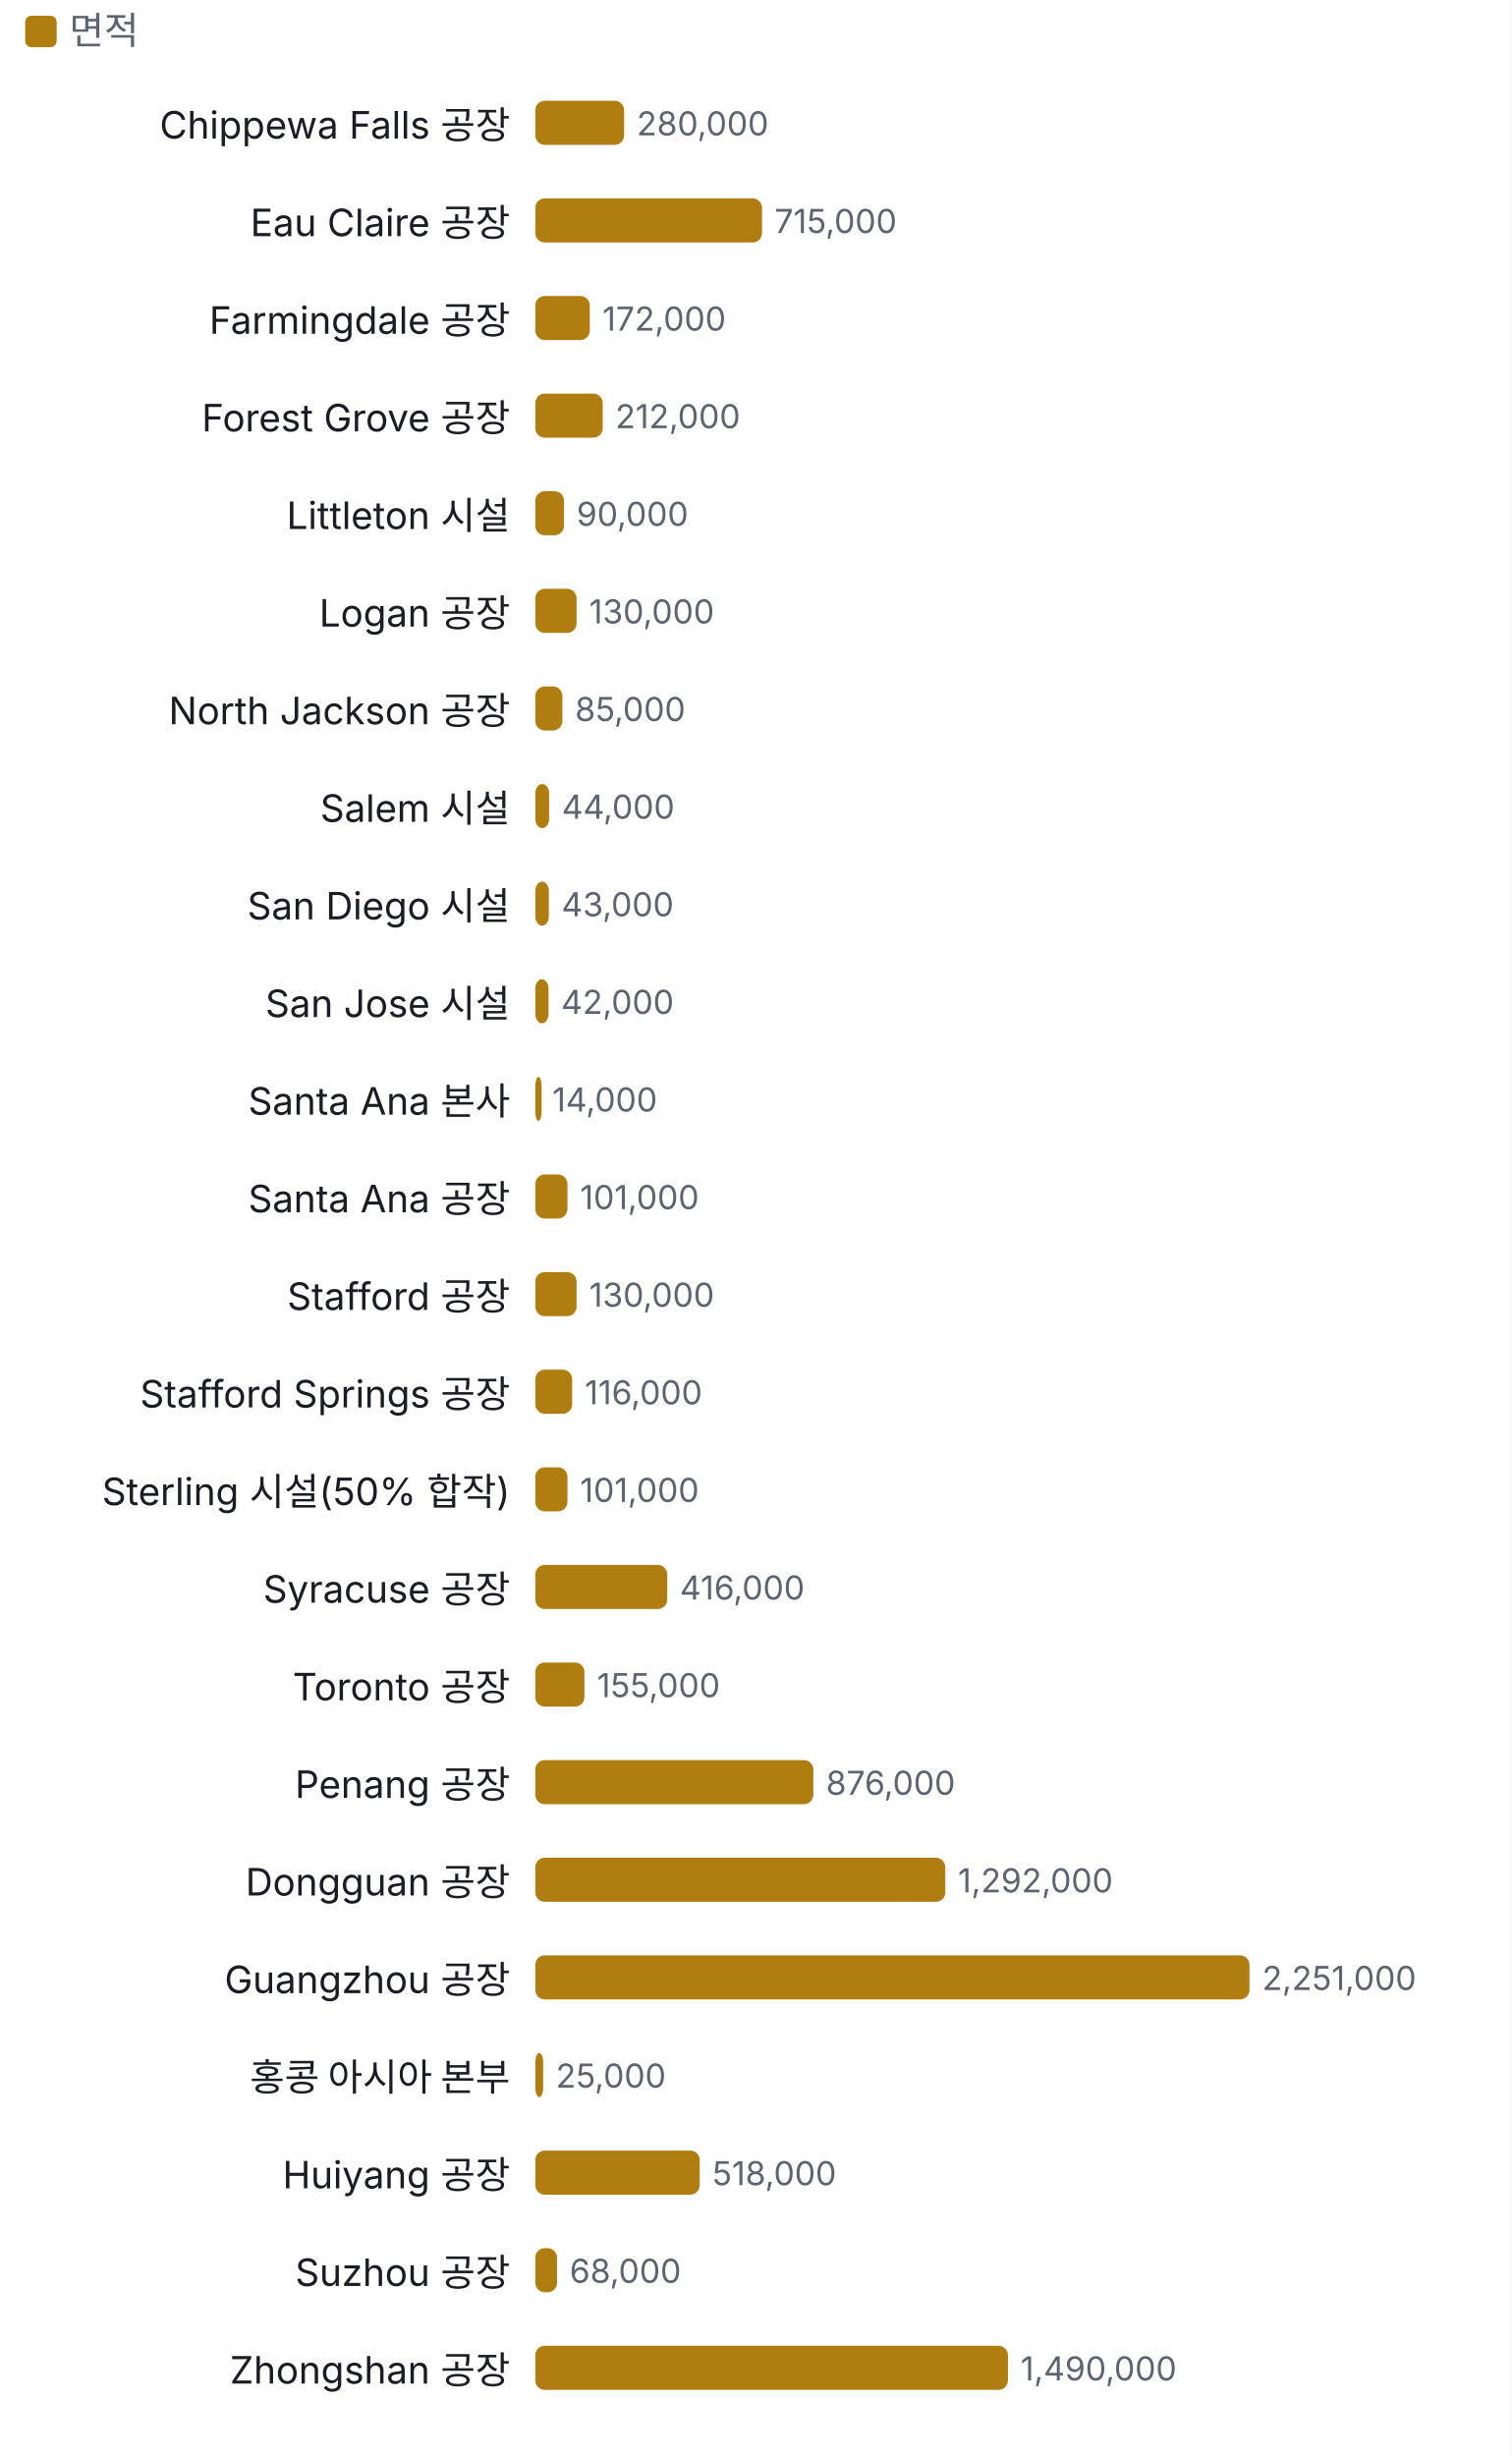
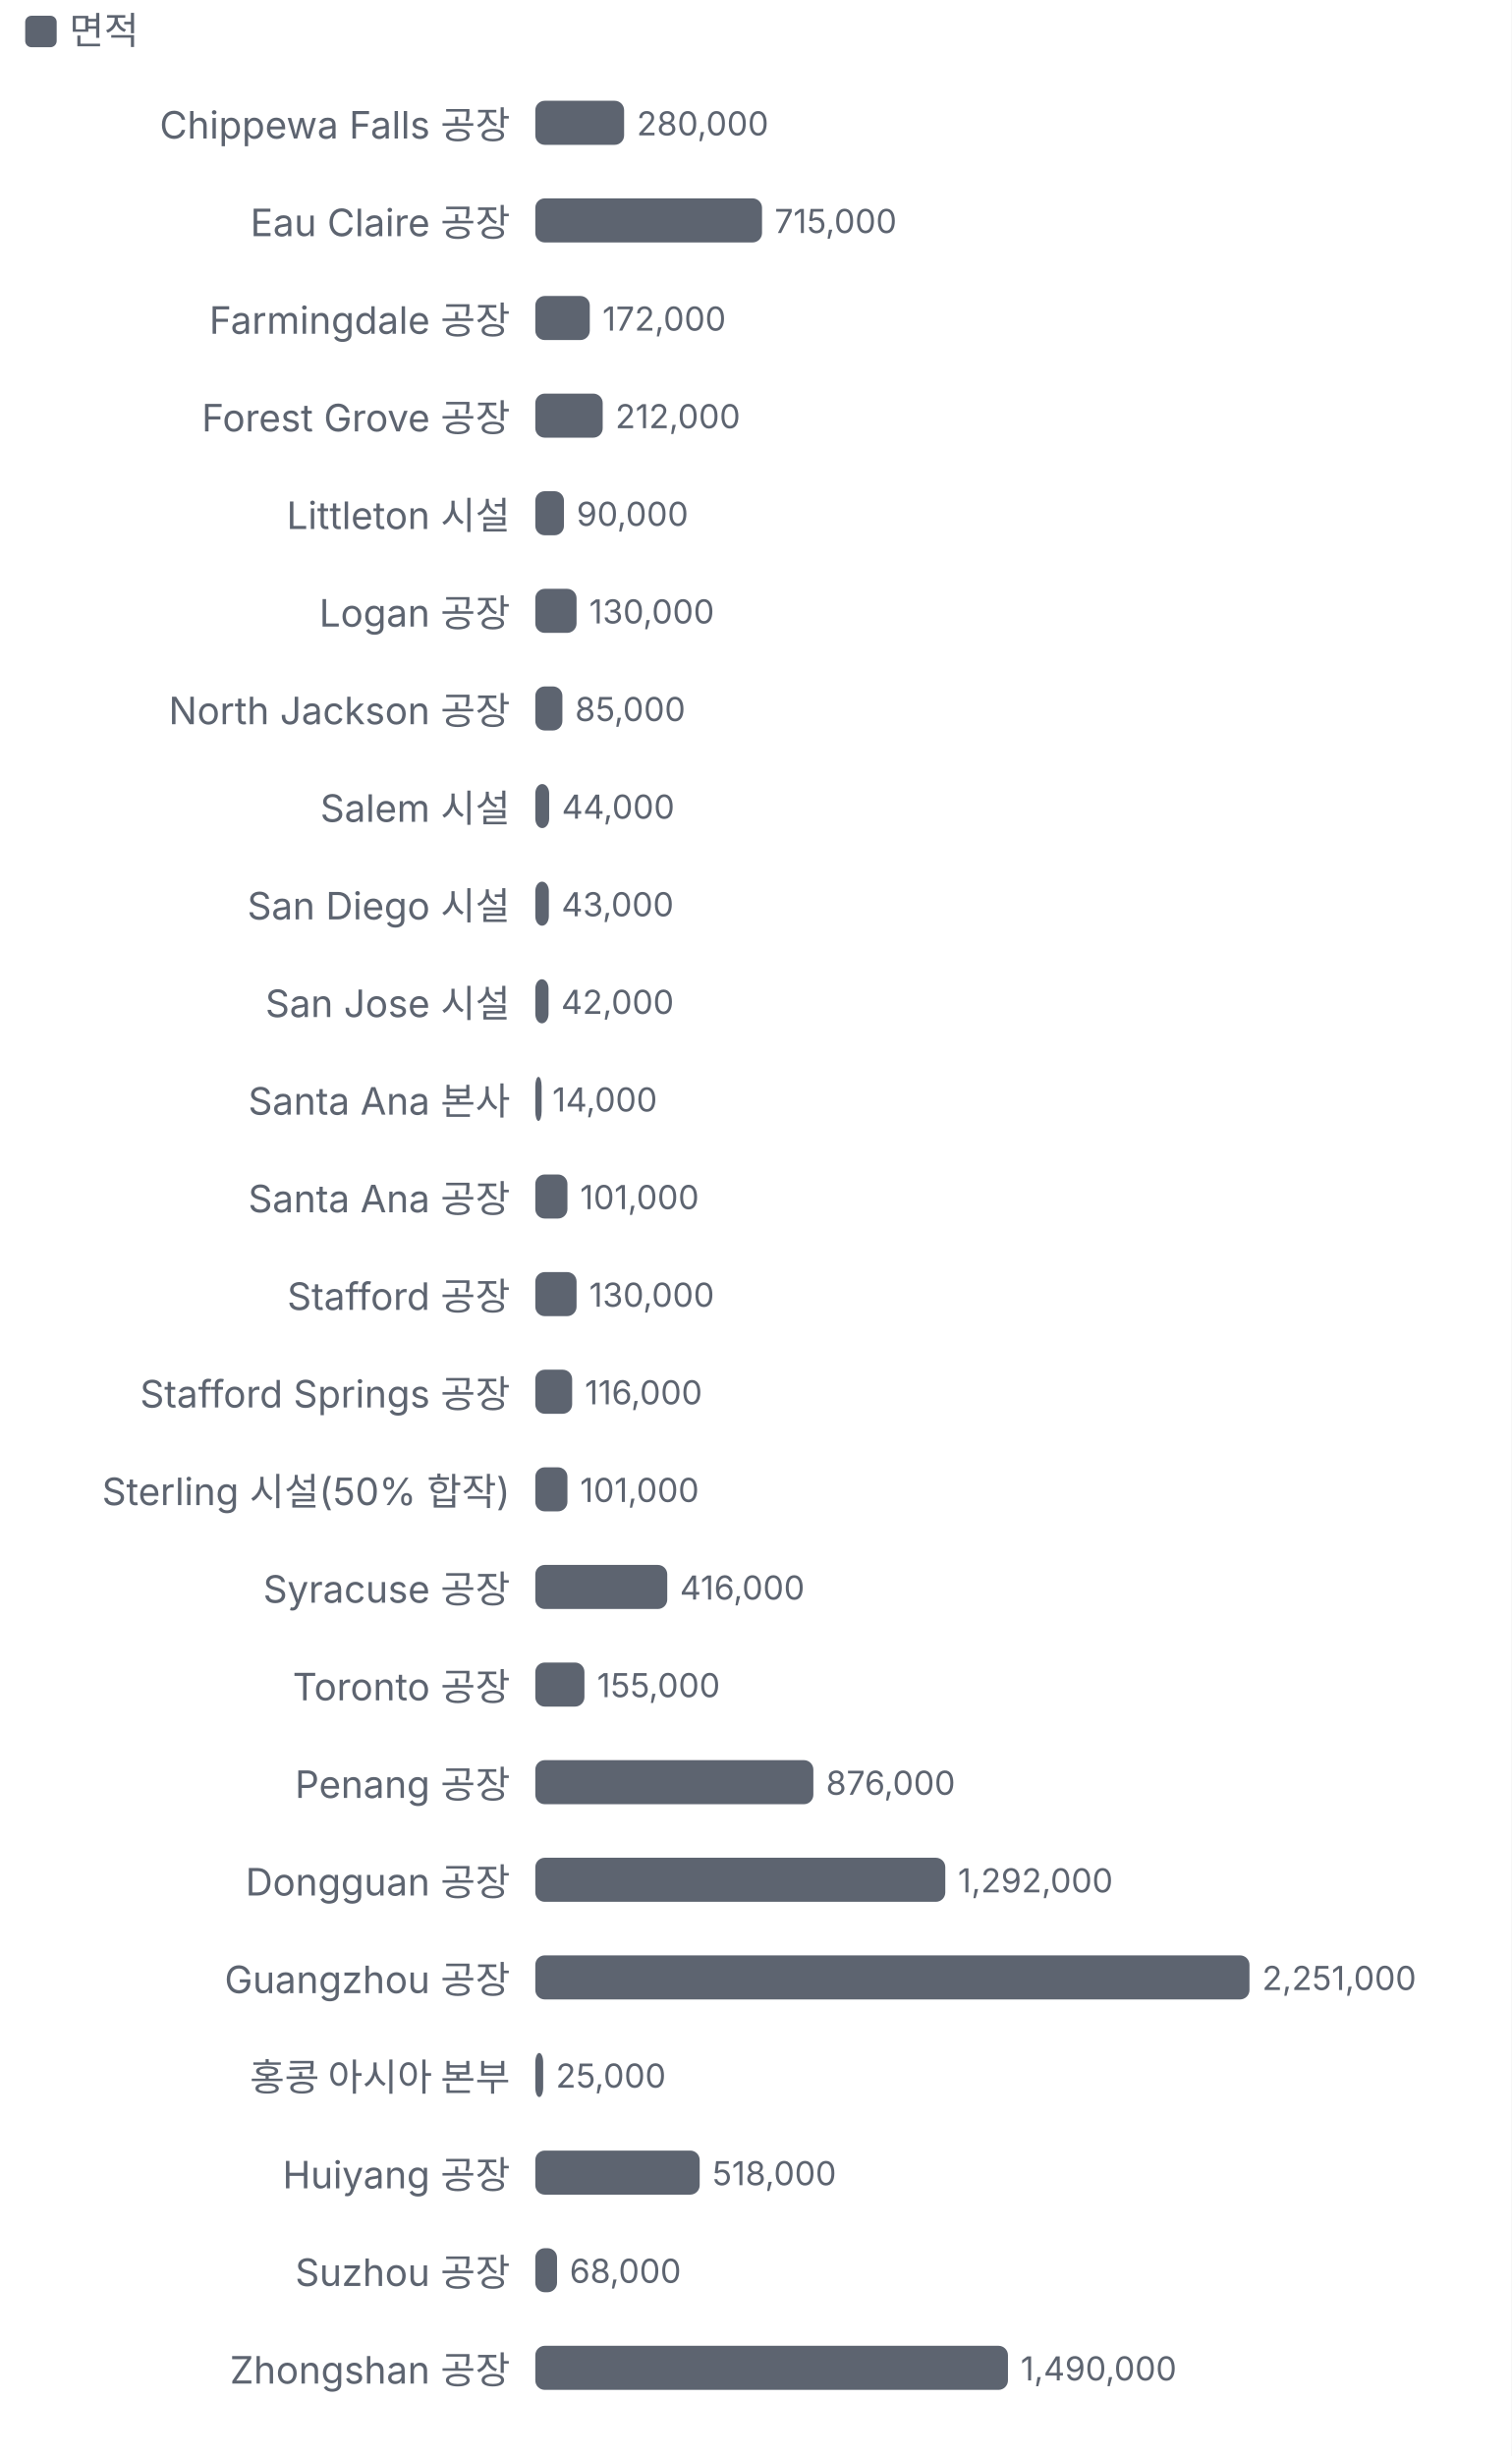
<svg xmlns="http://www.w3.org/2000/svg" viewBox="0 0 480 780" width="480" height="780">
  <style>text{fill:#5d6470;font-size:10.5px;font-family:-apple-system,'Apple SD Gothic Neo','Malgun Gothic',sans-serif}</style>
  <rect width="100%" height="100%" fill="#ffffff" />
-   <rect x="8" y="5" width="10" height="10" rx="2" fill="#b07d10" />
+   <rect x="8" y="5" width="10" height="10" rx="2" fill="#5d6470" />
  <text x="22" y="14" style="font-size:12px">면적</text>
  <g transform="translate(0,22)">
-     <text x="162" y="22" text-anchor="end" style="fill:#1a1d23;font-size:12px">
+     <text x="162" y="22" text-anchor="end" style="fill:#5d6470;font-size:12px">
      <tspan x="162" dy="0">Chippewa Falls 공장</tspan>
    </text>
-     <rect x="170.0" y="10" width="28.2" height="14" rx="3" fill="#b07d10" />
+     <rect x="170.0" y="10" width="28.2" height="14" rx="3" fill="#5d6470" />
    <text x="202.2" y="21">280,000</text>
-     <text x="162" y="53" text-anchor="end" style="fill:#1a1d23;font-size:12px">
+     <text x="162" y="53" text-anchor="end" style="fill:#5d6470;font-size:12px">
      <tspan x="162" dy="0">Eau Claire 공장</tspan>
    </text>
-     <rect x="170.0" y="41" width="72.0" height="14" rx="3" fill="#b07d10" />
+     <rect x="170.0" y="41" width="72.0" height="14" rx="3" fill="#5d6470" />
    <text x="246.0" y="52">715,000</text>
-     <text x="162" y="84" text-anchor="end" style="fill:#1a1d23;font-size:12px">
+     <text x="162" y="84" text-anchor="end" style="fill:#5d6470;font-size:12px">
      <tspan x="162" dy="0">Farmingdale 공장</tspan>
    </text>
-     <rect x="170.0" y="72" width="17.3" height="14" rx="3" fill="#b07d10" />
+     <rect x="170.0" y="72" width="17.3" height="14" rx="3" fill="#5d6470" />
    <text x="191.3" y="83">172,000</text>
-     <text x="162" y="115" text-anchor="end" style="fill:#1a1d23;font-size:12px">
+     <text x="162" y="115" text-anchor="end" style="fill:#5d6470;font-size:12px">
      <tspan x="162" dy="0">Forest Grove 공장</tspan>
    </text>
-     <rect x="170.0" y="103" width="21.4" height="14" rx="3" fill="#b07d10" />
+     <rect x="170.0" y="103" width="21.4" height="14" rx="3" fill="#5d6470" />
    <text x="195.4" y="114">212,000</text>
-     <text x="162" y="146" text-anchor="end" style="fill:#1a1d23;font-size:12px">
+     <text x="162" y="146" text-anchor="end" style="fill:#5d6470;font-size:12px">
      <tspan x="162" dy="0">Littleton 시설</tspan>
    </text>
-     <rect x="170.0" y="134" width="9.1" height="14" rx="3" fill="#b07d10" />
+     <rect x="170.0" y="134" width="9.1" height="14" rx="3" fill="#5d6470" />
    <text x="183.1" y="145">90,000</text>
-     <text x="162" y="177" text-anchor="end" style="fill:#1a1d23;font-size:12px">
+     <text x="162" y="177" text-anchor="end" style="fill:#5d6470;font-size:12px">
      <tspan x="162" dy="0">Logan 공장</tspan>
    </text>
-     <rect x="170.0" y="165" width="13.1" height="14" rx="3" fill="#b07d10" />
+     <rect x="170.0" y="165" width="13.1" height="14" rx="3" fill="#5d6470" />
    <text x="187.1" y="176">130,000</text>
-     <text x="162" y="208" text-anchor="end" style="fill:#1a1d23;font-size:12px">
+     <text x="162" y="208" text-anchor="end" style="fill:#5d6470;font-size:12px">
      <tspan x="162" dy="0">North Jackson 공장</tspan>
    </text>
-     <rect x="170.0" y="196" width="8.6" height="14" rx="3" fill="#b07d10" />
+     <rect x="170.0" y="196" width="8.6" height="14" rx="3" fill="#5d6470" />
    <text x="182.6" y="207">85,000</text>
-     <text x="162" y="239" text-anchor="end" style="fill:#1a1d23;font-size:12px">
+     <text x="162" y="239" text-anchor="end" style="fill:#5d6470;font-size:12px">
      <tspan x="162" dy="0">Salem 시설</tspan>
    </text>
-     <rect x="170.0" y="227" width="4.4" height="14" rx="3" fill="#b07d10" />
+     <rect x="170.0" y="227" width="4.4" height="14" rx="3" fill="#5d6470" />
    <text x="178.4" y="238">44,000</text>
-     <text x="162" y="270" text-anchor="end" style="fill:#1a1d23;font-size:12px">
+     <text x="162" y="270" text-anchor="end" style="fill:#5d6470;font-size:12px">
      <tspan x="162" dy="0">San Diego 시설</tspan>
    </text>
-     <rect x="170.0" y="258" width="4.3" height="14" rx="3" fill="#b07d10" />
+     <rect x="170.0" y="258" width="4.3" height="14" rx="3" fill="#5d6470" />
    <text x="178.3" y="269">43,000</text>
-     <text x="162" y="301" text-anchor="end" style="fill:#1a1d23;font-size:12px">
+     <text x="162" y="301" text-anchor="end" style="fill:#5d6470;font-size:12px">
      <tspan x="162" dy="0">San Jose 시설</tspan>
    </text>
-     <rect x="170.0" y="289" width="4.2" height="14" rx="3" fill="#b07d10" />
+     <rect x="170.0" y="289" width="4.2" height="14" rx="3" fill="#5d6470" />
    <text x="178.2" y="300">42,000</text>
-     <text x="162" y="332" text-anchor="end" style="fill:#1a1d23;font-size:12px">
+     <text x="162" y="332" text-anchor="end" style="fill:#5d6470;font-size:12px">
      <tspan x="162" dy="0">Santa Ana 본사</tspan>
    </text>
-     <rect x="170.0" y="320" width="2.0" height="14" rx="3" fill="#b07d10" />
+     <rect x="170.0" y="320" width="2.0" height="14" rx="3" fill="#5d6470" />
    <text x="175.4" y="331">14,000</text>
-     <text x="162" y="363" text-anchor="end" style="fill:#1a1d23;font-size:12px">
+     <text x="162" y="363" text-anchor="end" style="fill:#5d6470;font-size:12px">
      <tspan x="162" dy="0">Santa Ana 공장</tspan>
    </text>
-     <rect x="170.0" y="351" width="10.2" height="14" rx="3" fill="#b07d10" />
+     <rect x="170.0" y="351" width="10.2" height="14" rx="3" fill="#5d6470" />
    <text x="184.2" y="362">101,000</text>
-     <text x="162" y="394" text-anchor="end" style="fill:#1a1d23;font-size:12px">
+     <text x="162" y="394" text-anchor="end" style="fill:#5d6470;font-size:12px">
      <tspan x="162" dy="0">Stafford 공장</tspan>
    </text>
-     <rect x="170.0" y="382" width="13.1" height="14" rx="3" fill="#b07d10" />
+     <rect x="170.0" y="382" width="13.1" height="14" rx="3" fill="#5d6470" />
    <text x="187.1" y="393">130,000</text>
-     <text x="162" y="425" text-anchor="end" style="fill:#1a1d23;font-size:12px">
+     <text x="162" y="425" text-anchor="end" style="fill:#5d6470;font-size:12px">
      <tspan x="162" dy="0">Stafford Springs 공장</tspan>
    </text>
-     <rect x="170.0" y="413" width="11.7" height="14" rx="3" fill="#b07d10" />
+     <rect x="170.0" y="413" width="11.7" height="14" rx="3" fill="#5d6470" />
    <text x="185.7" y="424">116,000</text>
-     <text x="162" y="456" text-anchor="end" style="fill:#1a1d23;font-size:12px">
+     <text x="162" y="456" text-anchor="end" style="fill:#5d6470;font-size:12px">
      <tspan x="162" dy="0">Sterling 시설(50% 합작)</tspan>
    </text>
-     <rect x="170.0" y="444" width="10.2" height="14" rx="3" fill="#b07d10" />
+     <rect x="170.0" y="444" width="10.2" height="14" rx="3" fill="#5d6470" />
    <text x="184.2" y="455">101,000</text>
-     <text x="162" y="487" text-anchor="end" style="fill:#1a1d23;font-size:12px">
+     <text x="162" y="487" text-anchor="end" style="fill:#5d6470;font-size:12px">
      <tspan x="162" dy="0">Syracuse 공장</tspan>
    </text>
-     <rect x="170.0" y="475" width="41.9" height="14" rx="3" fill="#b07d10" />
+     <rect x="170.0" y="475" width="41.9" height="14" rx="3" fill="#5d6470" />
    <text x="215.9" y="486">416,000</text>
-     <text x="162" y="518" text-anchor="end" style="fill:#1a1d23;font-size:12px">
+     <text x="162" y="518" text-anchor="end" style="fill:#5d6470;font-size:12px">
      <tspan x="162" dy="0">Toronto 공장</tspan>
    </text>
-     <rect x="170.0" y="506" width="15.6" height="14" rx="3" fill="#b07d10" />
+     <rect x="170.0" y="506" width="15.6" height="14" rx="3" fill="#5d6470" />
    <text x="189.6" y="517">155,000</text>
-     <text x="162" y="549" text-anchor="end" style="fill:#1a1d23;font-size:12px">
+     <text x="162" y="549" text-anchor="end" style="fill:#5d6470;font-size:12px">
      <tspan x="162" dy="0">Penang 공장</tspan>
    </text>
-     <rect x="170.0" y="537" width="88.3" height="14" rx="3" fill="#b07d10" />
+     <rect x="170.0" y="537" width="88.3" height="14" rx="3" fill="#5d6470" />
    <text x="262.3" y="548">876,000</text>
-     <text x="162" y="580" text-anchor="end" style="fill:#1a1d23;font-size:12px">
+     <text x="162" y="580" text-anchor="end" style="fill:#5d6470;font-size:12px">
      <tspan x="162" dy="0">Dongguan 공장</tspan>
    </text>
-     <rect x="170.0" y="568" width="130.2" height="14" rx="3" fill="#b07d10" />
+     <rect x="170.0" y="568" width="130.2" height="14" rx="3" fill="#5d6470" />
    <text x="304.2" y="579">1,292,000</text>
-     <text x="162" y="611" text-anchor="end" style="fill:#1a1d23;font-size:12px">
+     <text x="162" y="611" text-anchor="end" style="fill:#5d6470;font-size:12px">
      <tspan x="162" dy="0">Guangzhou 공장</tspan>
    </text>
-     <rect x="170.0" y="599" width="226.8" height="14" rx="3" fill="#b07d10" />
+     <rect x="170.0" y="599" width="226.8" height="14" rx="3" fill="#5d6470" />
    <text x="400.8" y="610">2,251,000</text>
-     <text x="162" y="642" text-anchor="end" style="fill:#1a1d23;font-size:12px">
+     <text x="162" y="642" text-anchor="end" style="fill:#5d6470;font-size:12px">
      <tspan x="162" dy="0">홍콩 아시아 본부</tspan>
    </text>
-     <rect x="170.0" y="630" width="2.5" height="14" rx="3" fill="#b07d10" />
+     <rect x="170.0" y="630" width="2.5" height="14" rx="3" fill="#5d6470" />
    <text x="176.5" y="641">25,000</text>
-     <text x="162" y="673" text-anchor="end" style="fill:#1a1d23;font-size:12px">
+     <text x="162" y="673" text-anchor="end" style="fill:#5d6470;font-size:12px">
      <tspan x="162" dy="0">Huiyang 공장</tspan>
    </text>
-     <rect x="170.0" y="661" width="52.2" height="14" rx="3" fill="#b07d10" />
+     <rect x="170.0" y="661" width="52.2" height="14" rx="3" fill="#5d6470" />
    <text x="226.2" y="672">518,000</text>
-     <text x="162" y="704" text-anchor="end" style="fill:#1a1d23;font-size:12px">
+     <text x="162" y="704" text-anchor="end" style="fill:#5d6470;font-size:12px">
      <tspan x="162" dy="0">Suzhou 공장</tspan>
    </text>
-     <rect x="170.0" y="692" width="6.9" height="14" rx="3" fill="#b07d10" />
+     <rect x="170.0" y="692" width="6.9" height="14" rx="3" fill="#5d6470" />
    <text x="180.9" y="703">68,000</text>
-     <text x="162" y="735" text-anchor="end" style="fill:#1a1d23;font-size:12px">
+     <text x="162" y="735" text-anchor="end" style="fill:#5d6470;font-size:12px">
      <tspan x="162" dy="0">Zhongshan 공장</tspan>
    </text>
-     <rect x="170.0" y="723" width="150.1" height="14" rx="3" fill="#b07d10" />
+     <rect x="170.0" y="723" width="150.1" height="14" rx="3" fill="#5d6470" />
    <text x="324.1" y="734">1,490,000</text>
  </g>
</svg>
